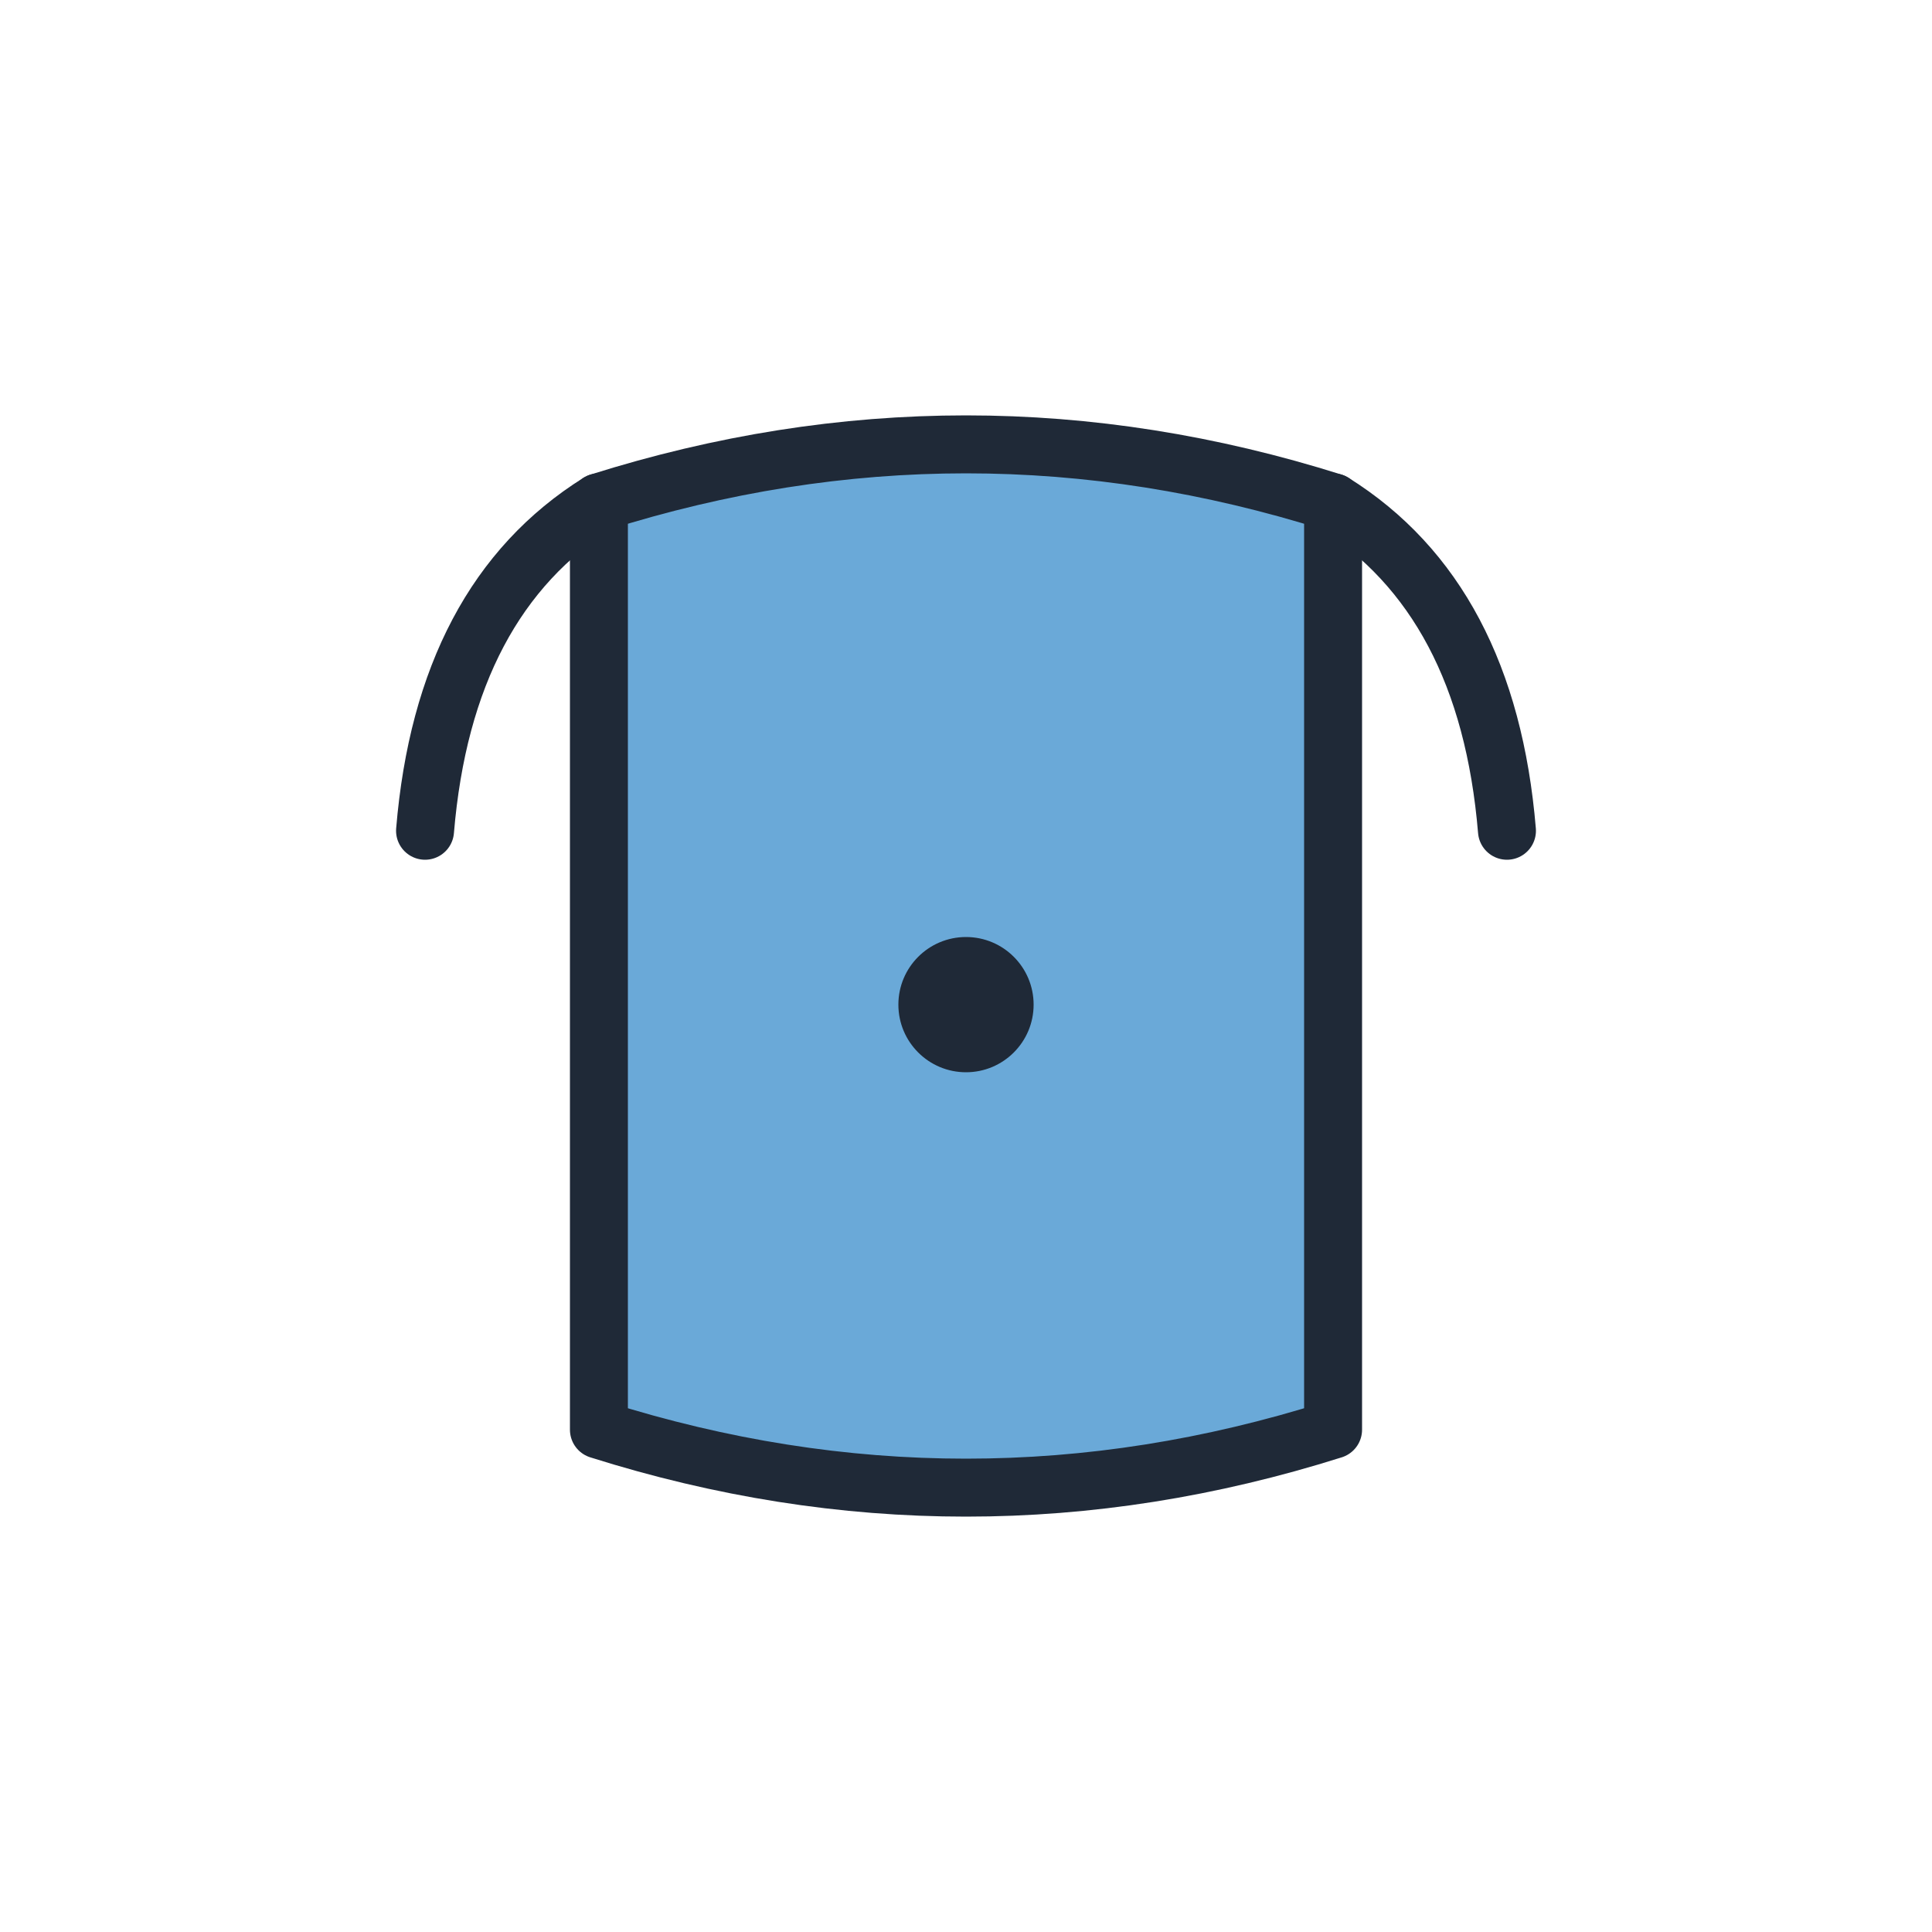
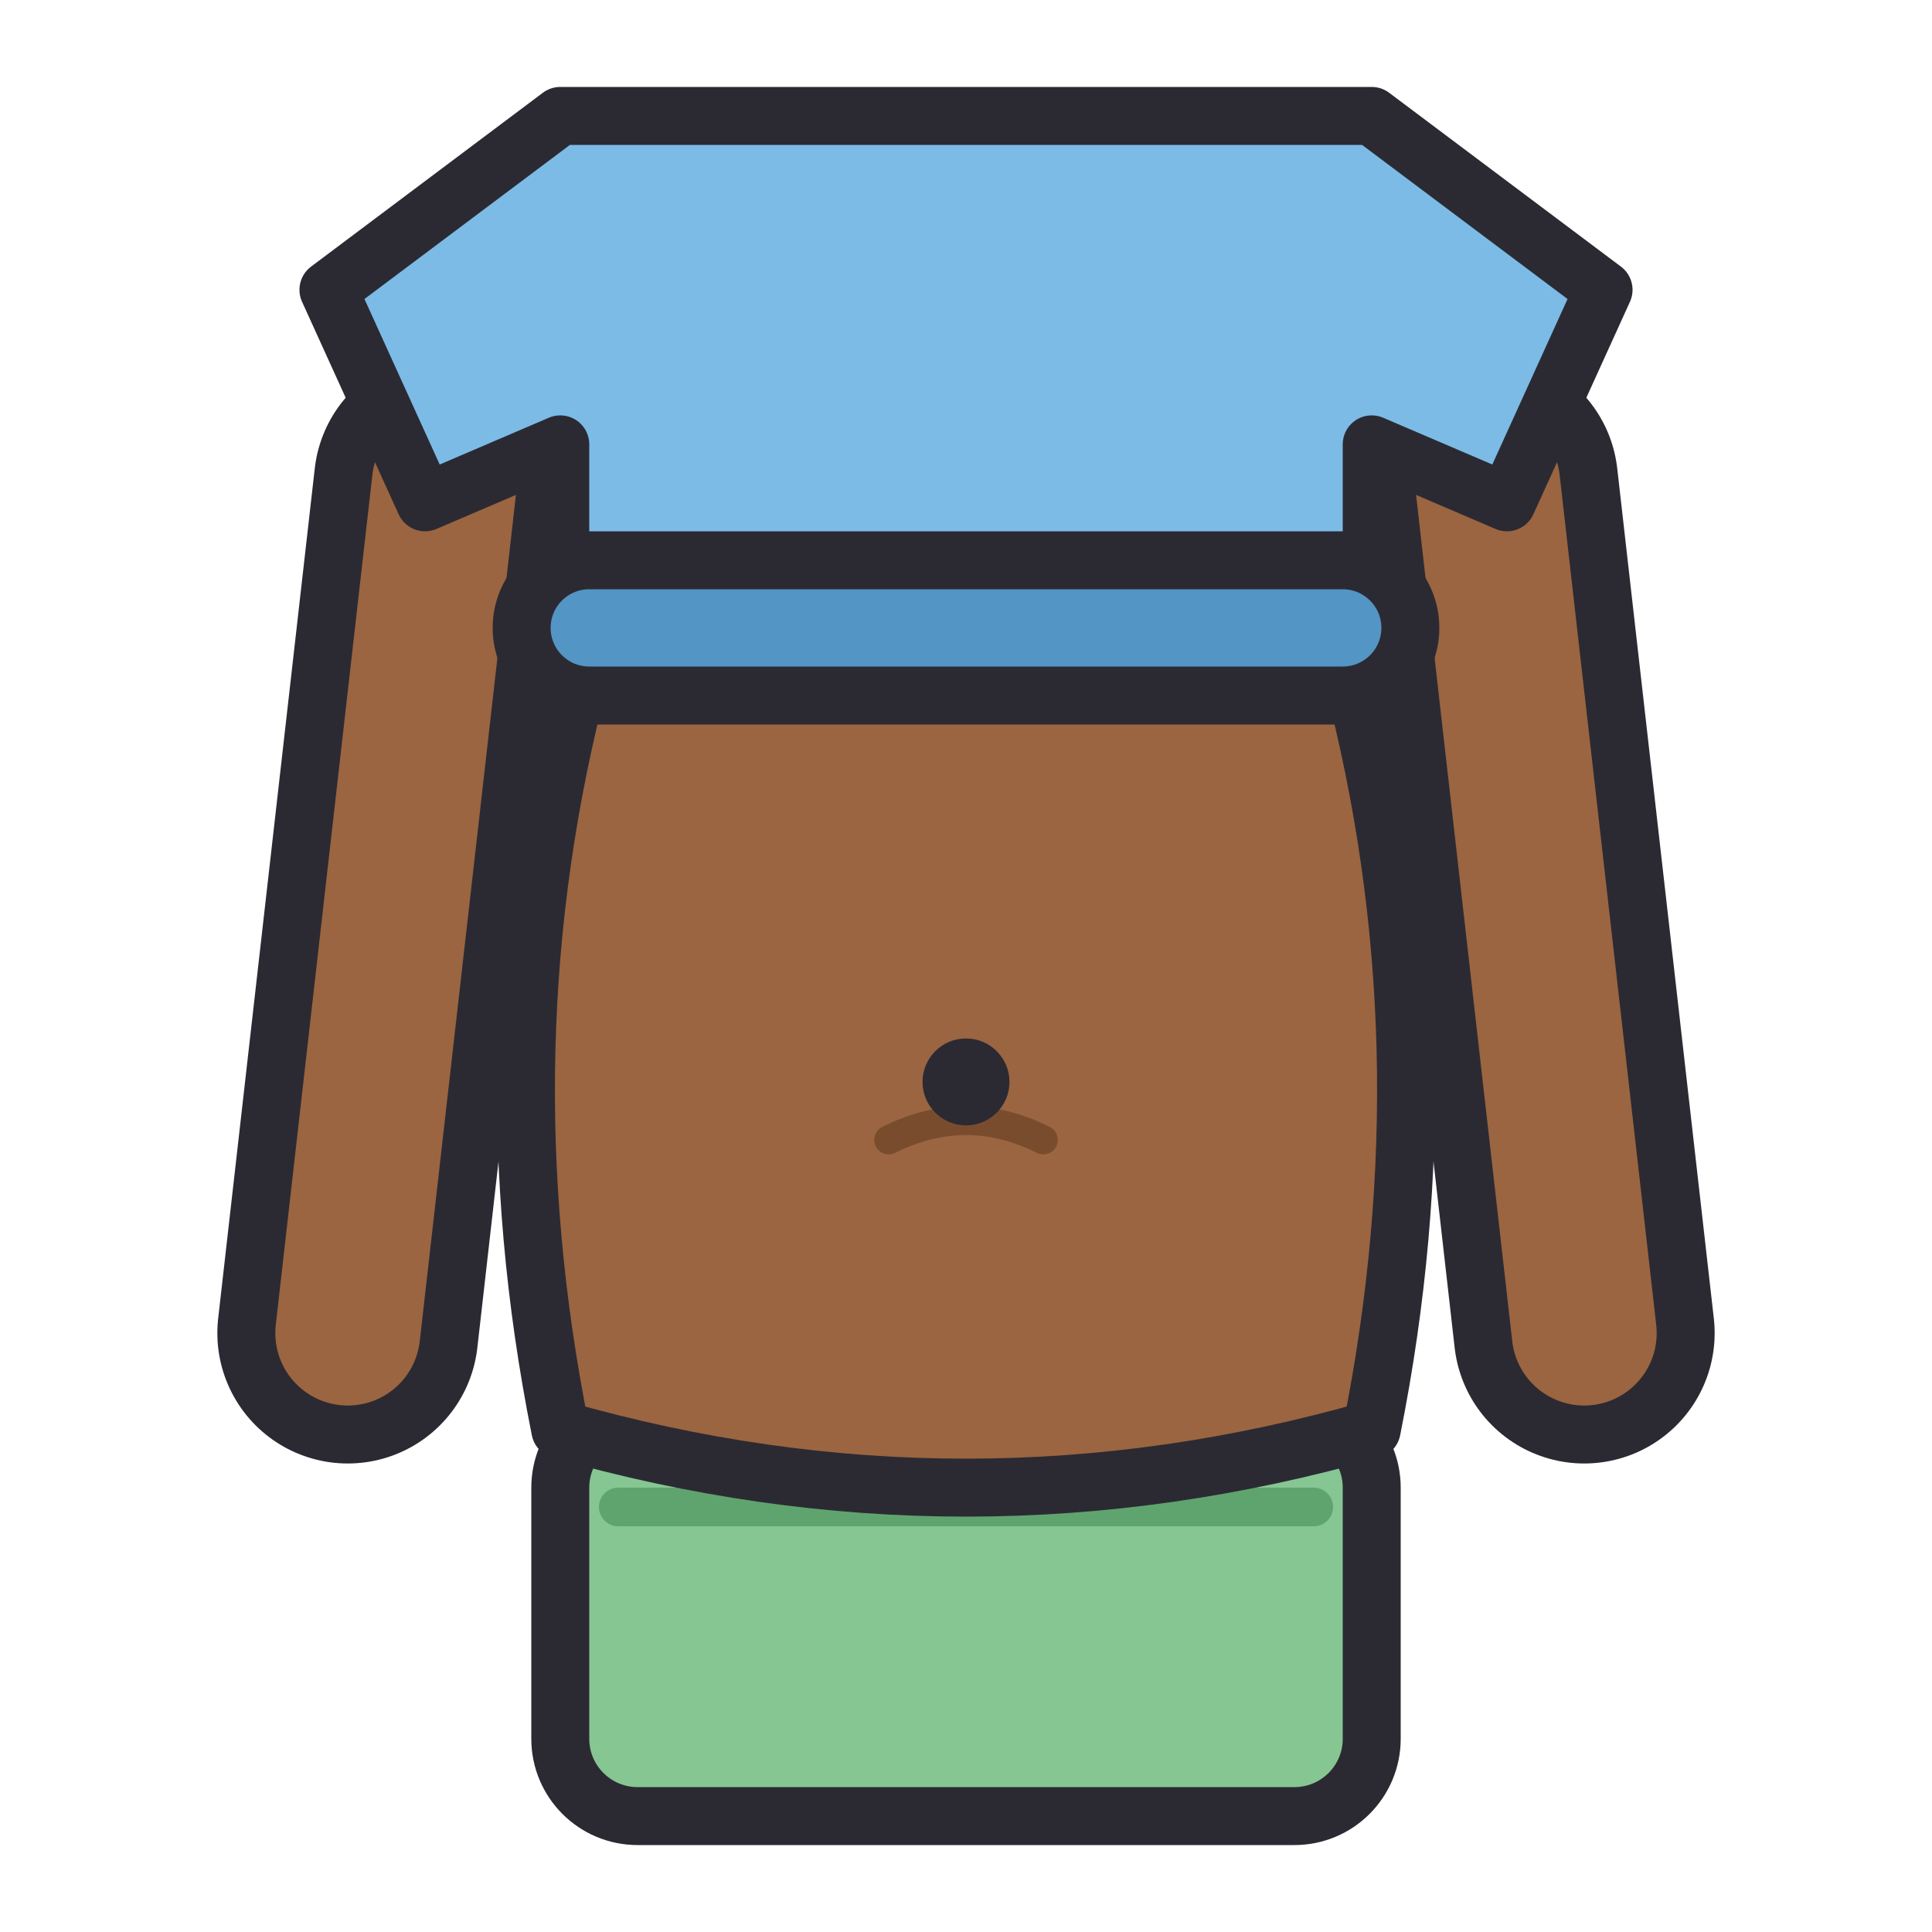
<svg xmlns="http://www.w3.org/2000/svg" viewBox="0 0 200 200" width="200" height="200" role="img" fill="none">
-   <g stroke="#1f2937" stroke-width="6" stroke-linejoin="round" stroke-linecap="round">
-     <path d="M62 52 q38 -12 76 0 l0 96 q-38 12 -76 0 z" fill="#6aa9d8" />
-     <circle cx="100" cy="104" r="7" fill="#1f2937" stroke="none" />
-     <path d="M62 52 q-16 10 -18 34" fill="none" />
-     <path d="M138 52 q16 10 18 34" fill="none" />
-   </g>
+   <line x1="46" y1="50" x2="36" y2="138" stroke="#2b2a33" stroke-width="27" stroke-linecap="round" />
+   <line x1="46" y1="50" x2="36" y2="138" stroke="#9a6540" stroke-width="15" stroke-linecap="round" />
+   <line x1="154" y1="50" x2="164" y2="138" stroke="#2b2a33" stroke-width="27" stroke-linecap="round" />
+   <line x1="154" y1="50" x2="164" y2="138" stroke="#9a6540" stroke-width="15" stroke-linecap="round" />
+   <rect x="58" y="146" width="84" height="42" rx="8" fill="#86c692" stroke="#2b2a33" stroke-width="6" stroke-linejoin="round" stroke-linecap="round" />
+   <line x1="64" y1="156" x2="136" y2="156" stroke="#5fa46e" stroke-width="4" stroke-linecap="round" />
+   <path d="M60 70 q40 -10 80 0 q10 38 2 78 q-42 12 -84 0 q-8 -40 2 -78 z" fill="#9a6540" stroke="#2b2a33" stroke-width="6" stroke-linejoin="round" stroke-linecap="round" />
+   <path d="M92 118 q8 -4 16 0" fill="none" stroke="#7a4c2e" stroke-width="3" stroke-linecap="round" />
+   <circle cx="100" cy="112" r="4.5" fill="#2b2a33" />
+   <path d="M58 12 h84 l24 18 l-10 22 l-14 -6 v16 q-42 10 -84 0 v-16 l-14 6 l-10 -22 z" fill="#7cbbe6" stroke="#2b2a33" stroke-width="6" stroke-linejoin="round" stroke-linecap="round" />
+   <rect x="54" y="58" width="92" height="14" rx="7" fill="#5395c4" stroke="#2b2a33" stroke-width="6" stroke-linejoin="round" stroke-linecap="round" />
</svg>
